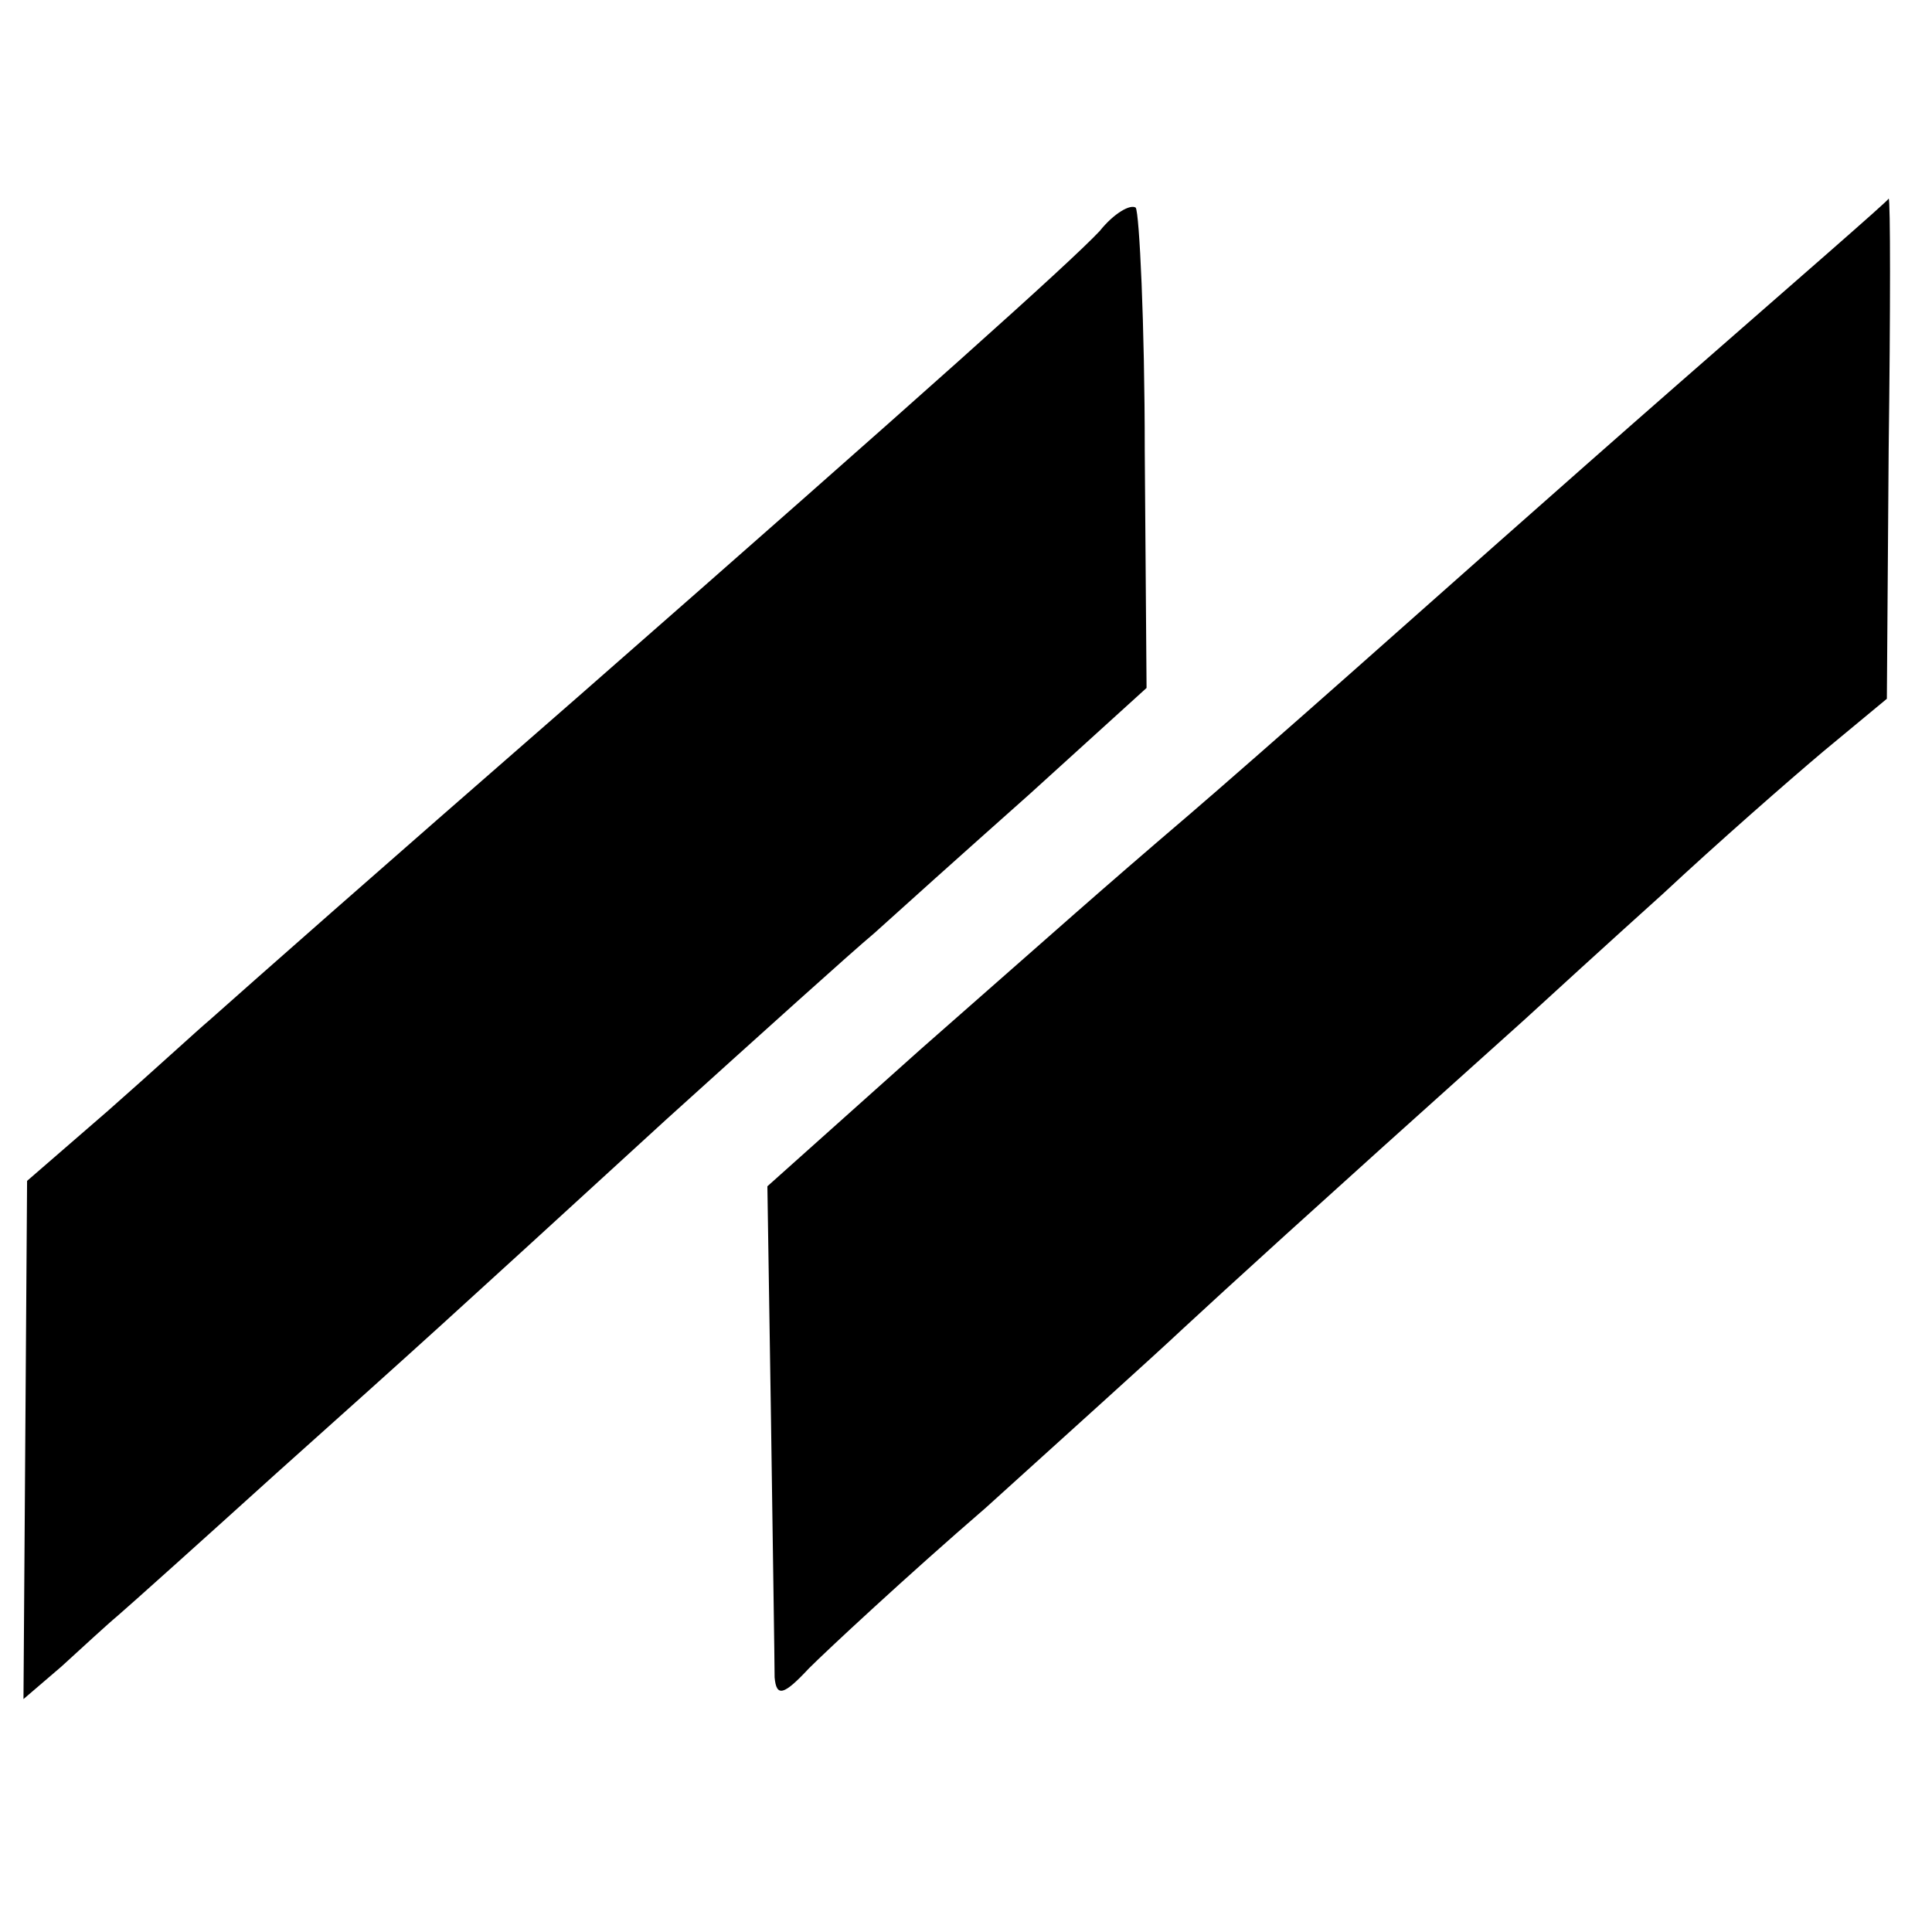
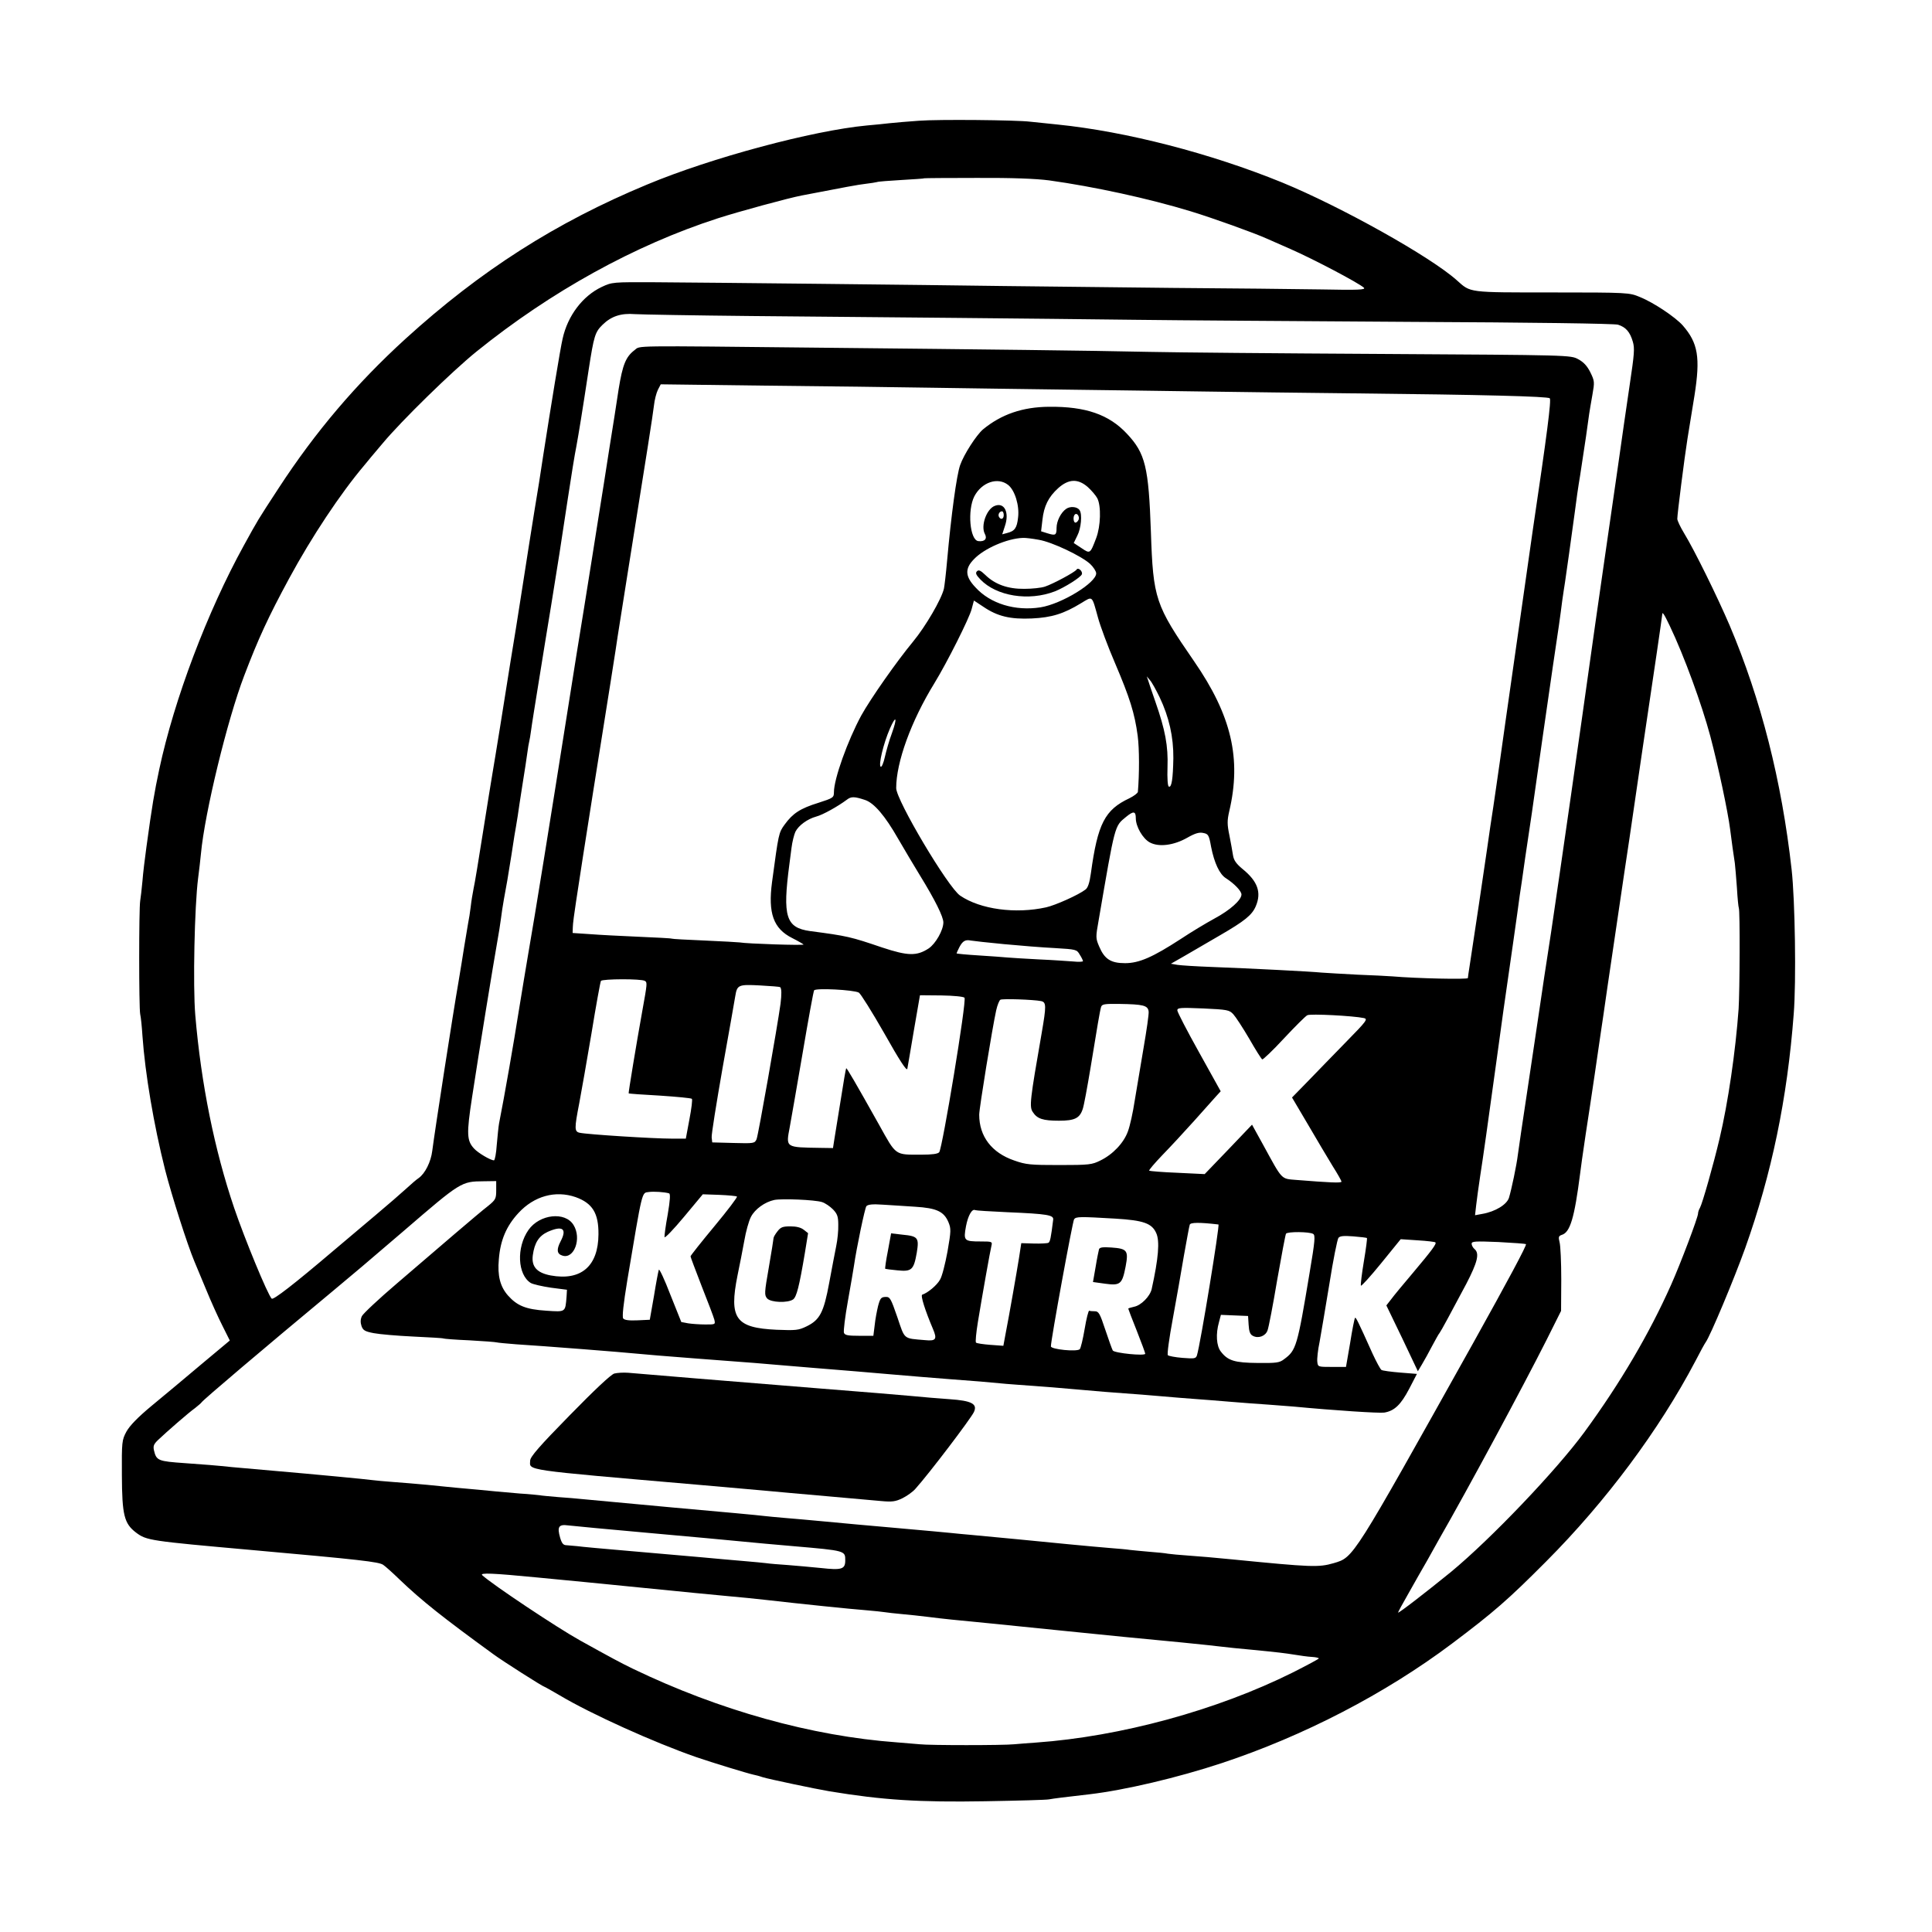
- <svg xmlns="http://www.w3.org/2000/svg" version="1.0" width="107pt" height="107pt" viewBox="0 0 107 107" preserveAspectRatio="xMidYMid meet">
-   <g transform="translate(0,107) scale(0.1,-0.1)" fill="#000000" stroke="none">
-     <path d="M609 942 c-17 -18 -95 -88 -289 -258 -117 -102 -177 -155 -204 -179 -6 -5 -31 -28 -56 -50 l-45 -39 -1 -144 -1 -143 21 18 c11 10 25 23 31 28 7 6 46 41 88 79 86 77 86 77 216 196 52 47 103 93 115 103 11 10 50 45 86 77 l65 59 -1 131 c0 71 -3 132 -5 135 -3 2 -12 -3 -20 -13z" />
-     <path d="M929 857 c-64 -56 -145 -128 -180 -159 -35 -31 -75 -66 -89 -78 -55 -47 -68 -59 -150 -131 l-85 -76 2 -129 c1 -71 2 -135 2 -143 1 -11 5 -10 19 5 10 10 54 51 98 89 43 39 92 83 109 99 26 24 63 58 189 171 12 11 47 43 77 70 30 28 70 63 89 79 l35 29 1 138 c1 77 1 139 0 139 0 -1 -53 -47 -117 -103z" />
+ <svg xmlns="http://www.w3.org/2000/svg" version="1.0" width="1024pt" height="1024pt" viewBox="0 0 1024 1024" preserveAspectRatio="xMidYMid meet">
+   <g transform="translate(0,1024) scale(0.1,-0.1)" fill="#000000" stroke="none">
+     <path d="M4870 9600 c-58 -4 -127 -10 -155 -13 -27 -3 -81 -9 -120 -12 -288 -27 -825 -171 -1165 -313 -484 -201 -883 -456 -1281 -818 -261 -238 -477 -492 -672 -791 -115 -176 -109 -167 -184 -303 -194 -352 -370 -817 -449 -1188 -26 -123 -37 -185 -68 -412 -8 -58 -18 -139 -21 -180 -4 -41 -9 -88 -12 -105 -7 -42 -7 -565 0 -600 4 -17 9 -68 12 -115 14 -199 60 -472 120 -710 35 -137 118 -397 155 -485 5 -11 32 -76 60 -144 28 -69 69 -159 90 -200 l38 -76 -152 -127 c-83 -70 -200 -168 -261 -218 -76 -63 -118 -107 -135 -138 -24 -45 -25 -53 -24 -232 1 -210 12 -255 75 -303 56 -42 72 -44 609 -92 582 -52 678 -63 701 -79 12 -8 51 -43 87 -78 118 -113 232 -203 496 -395 47 -35 264 -173 271 -173 2 0 39 -21 82 -46 166 -99 501 -250 723 -327 84 -29 271 -86 303 -93 11 -2 34 -8 51 -14 28 -9 279 -62 351 -74 284 -47 477 -59 828 -53 171 3 323 7 337 10 27 5 76 11 215 27 187 22 467 88 700 165 435 144 867 368 1220 633 222 167 298 233 500 436 317 318 599 697 791 1062 25 49 50 94 54 99 24 32 152 338 210 500 140 393 223 791 257 1240 14 172 7 606 -11 766 -53 473 -163 903 -328 1293 -66 154 -187 400 -242 490 -20 33 -36 67 -36 76 0 25 38 325 54 425 8 50 25 152 37 228 32 203 19 279 -62 372 -39 44 -155 122 -228 151 -55 23 -61 24 -464 24 -449 0 -431 -2 -505 64 -139 125 -615 391 -927 519 -378 154 -825 270 -1190 307 -60 6 -126 13 -145 15 -72 9 -489 13 -590 5z m690 -316 c238 -33 528 -96 751 -164 118 -36 335 -114 404 -145 16 -7 73 -32 125 -55 121 -53 362 -180 389 -205 11 -11 -30 -13 -225 -9 -132 2 -486 6 -789 8 -302 3 -705 8 -895 10 -421 6 -1531 18 -1845 20 -229 1 -230 1 -286 -25 -101 -48 -180 -152 -207 -274 -12 -50 -62 -357 -103 -620 -11 -77 -32 -207 -46 -290 -13 -82 -42 -262 -63 -400 -21 -137 -50 -317 -64 -400 -13 -82 -38 -238 -55 -345 -17 -107 -36 -220 -41 -250 -5 -30 -28 -170 -50 -310 -22 -140 -44 -275 -50 -300 -5 -25 -12 -67 -15 -95 -3 -27 -10 -70 -15 -95 -4 -25 -13 -79 -20 -120 -6 -41 -20 -124 -30 -185 -28 -159 -125 -786 -139 -895 -7 -58 -38 -120 -72 -144 -11 -7 -41 -33 -67 -57 -26 -24 -99 -87 -162 -140 -63 -53 -164 -138 -224 -189 -207 -176 -318 -262 -326 -253 -21 20 -144 319 -199 481 -104 307 -175 656 -206 1022 -13 155 -4 577 15 725 5 39 12 97 15 130 20 217 140 710 229 943 75 197 128 312 239 517 118 218 271 449 398 599 9 12 53 64 97 116 99 119 368 382 498 487 394 318 839 564 1279 706 108 35 376 108 445 121 223 43 302 58 340 62 25 3 51 7 58 9 6 3 65 7 130 11 64 4 118 7 120 9 1 1 127 2 280 2 187 1 311 -4 382 -13z m-1580 -719 c305 -3 798 -7 1095 -10 297 -3 720 -7 940 -10 220 -3 879 -7 1465 -11 638 -3 1078 -9 1096 -15 41 -13 63 -38 78 -89 11 -36 8 -67 -16 -228 -15 -103 -44 -299 -63 -437 -20 -137 -51 -356 -70 -485 -19 -129 -73 -509 -120 -845 -76 -537 -174 -1213 -189 -1300 -3 -16 -16 -106 -30 -200 -14 -93 -45 -305 -70 -470 -25 -165 -48 -320 -51 -345 -7 -58 -34 -185 -47 -228 -11 -36 -72 -74 -142 -86 l-38 -7 6 53 c3 29 13 98 21 153 15 95 43 294 85 600 33 243 51 369 55 395 4 27 64 444 70 495 3 17 16 107 29 200 14 94 30 199 35 235 24 173 93 651 111 775 30 199 40 270 50 350 6 39 12 84 15 100 6 39 33 232 51 365 7 58 20 148 29 200 8 52 22 145 31 205 17 125 17 125 34 222 12 68 12 73 -11 120 -17 34 -36 54 -64 69 -40 22 -42 22 -1040 28 -550 3 -1106 8 -1235 11 -326 7 -846 13 -1730 22 -1043 11 -963 12 -997 -13 -46 -35 -63 -77 -84 -206 -10 -68 -32 -208 -49 -313 -16 -104 -43 -275 -60 -380 -16 -104 -50 -314 -74 -465 -25 -151 -61 -378 -81 -505 -106 -670 -176 -1105 -216 -1335 -11 -63 -33 -199 -50 -302 -24 -153 -75 -447 -104 -593 -3 -16 -8 -67 -12 -112 -3 -46 -10 -83 -15 -83 -18 0 -84 39 -105 62 -39 42 -41 77 -11 272 36 238 115 720 133 821 8 44 17 100 20 125 3 25 10 72 16 105 17 92 17 91 40 235 11 74 22 142 24 150 1 8 5 33 9 55 3 22 14 96 25 165 11 69 23 145 26 170 3 25 8 52 10 60 2 8 7 35 10 60 3 25 22 142 41 260 19 118 48 298 65 400 16 102 36 226 44 275 8 50 28 182 45 295 17 113 37 237 45 275 13 72 29 168 65 405 28 181 34 200 74 239 46 45 98 62 171 56 33 -2 310 -7 615 -10z m955 -380 c176 -3 496 -7 710 -10 215 -3 543 -7 730 -10 187 -3 549 -7 805 -10 679 -7 1024 -16 1034 -26 9 -8 -14 -188 -90 -699 -10 -73 -117 -819 -129 -905 -2 -16 -9 -64 -15 -105 -6 -41 -20 -140 -31 -220 -11 -80 -27 -185 -34 -235 -8 -49 -23 -153 -34 -230 -18 -125 -66 -448 -91 -610 -5 -33 -10 -64 -10 -69 0 -8 -273 -2 -400 9 -25 2 -108 6 -185 9 -77 4 -162 9 -190 11 -58 6 -375 22 -585 30 -80 3 -160 8 -179 11 l-35 6 70 40 c38 22 123 72 189 110 133 77 171 108 191 155 31 73 10 132 -70 197 -35 29 -47 47 -51 74 -3 21 -12 68 -19 105 -12 57 -12 78 -1 126 66 280 12 509 -186 796 -206 299 -217 330 -229 686 -12 343 -29 416 -127 520 -95 102 -219 145 -413 143 -140 -1 -253 -40 -350 -120 -35 -30 -101 -132 -121 -189 -19 -53 -48 -270 -69 -505 -6 -69 -14 -136 -17 -150 -13 -56 -97 -200 -163 -280 -87 -105 -225 -302 -275 -392 -72 -133 -145 -336 -145 -407 0 -28 -4 -31 -82 -56 -97 -30 -136 -56 -179 -115 -32 -44 -32 -46 -67 -305 -22 -165 7 -247 107 -297 30 -15 57 -31 60 -34 5 -6 -303 4 -339 11 -8 1 -91 6 -185 10 -93 4 -172 8 -175 10 -3 2 -81 6 -175 10 -93 4 -210 10 -260 14 l-90 6 1 30 c0 17 8 77 17 135 9 58 25 164 36 235 11 72 36 229 55 350 72 450 127 798 130 824 2 14 25 157 50 316 112 700 134 842 142 905 3 30 13 68 21 84 l15 29 556 -7 c307 -3 701 -8 877 -11z m408 -515 c36 -28 61 -110 53 -173 -6 -56 -18 -72 -58 -82 l-26 -7 14 43 c25 72 -2 128 -53 108 -44 -16 -76 -106 -53 -149 14 -26 -1 -42 -35 -38 -45 6 -58 164 -21 237 39 75 124 104 179 61z m422 -11 c20 -18 43 -45 51 -60 21 -41 18 -148 -6 -211 -32 -84 -32 -84 -78 -53 l-41 27 19 39 c20 38 27 114 12 135 -12 19 -50 22 -71 7 -28 -19 -51 -65 -51 -101 0 -38 -5 -42 -47 -29 l-35 11 7 60 c8 74 32 122 84 169 55 49 104 51 156 6z m-445 -149 c0 -21 -15 -27 -25 -10 -7 12 2 30 16 30 5 0 9 -9 9 -20z m397 -24 c-4 -9 -11 -16 -17 -16 -11 0 -14 33 -3 43 11 11 26 -10 20 -27z m-211 -107 c71 -12 226 -86 272 -128 17 -16 32 -39 32 -50 0 -50 -183 -162 -295 -180 -134 -21 -266 19 -345 106 -55 58 -57 99 -8 149 54 57 176 110 259 113 14 1 52 -4 85 -10z m314 -414 c12 -44 52 -152 90 -240 78 -183 104 -265 120 -385 9 -68 9 -203 1 -297 -1 -7 -21 -22 -45 -34 -130 -61 -168 -134 -204 -397 -7 -51 -16 -78 -29 -87 -36 -28 -159 -83 -208 -94 -162 -36 -349 -11 -456 62 -64 43 -339 506 -339 570 0 137 79 355 202 555 68 111 186 346 198 394 l12 45 50 -33 c75 -51 143 -67 257 -62 106 5 169 25 261 81 63 38 56 44 90 -78z m3030 -42 c77 -161 170 -417 215 -585 43 -163 93 -399 105 -493 9 -72 17 -128 25 -180 2 -16 7 -75 11 -130 3 -55 8 -103 10 -107 7 -10 5 -444 -1 -535 -16 -224 -56 -499 -101 -688 -32 -136 -91 -344 -104 -367 -6 -10 -10 -23 -10 -30 0 -20 -93 -266 -143 -378 -115 -258 -268 -519 -459 -780 -148 -202 -496 -567 -708 -742 -124 -101 -280 -222 -280 -215 0 3 25 49 56 103 31 55 75 133 99 174 23 41 51 91 62 111 150 261 445 809 570 1057 l77 154 1 166 c0 92 -4 181 -9 198 -7 28 -5 33 12 39 44 13 67 90 97 325 2 19 15 112 29 205 28 180 73 487 81 545 3 19 19 127 35 240 17 113 37 250 45 305 8 55 28 192 45 305 17 113 38 252 46 310 8 58 31 209 49 335 63 422 105 709 105 717 0 19 10 4 40 -59z m-2704 -378 c50 -105 74 -210 73 -324 -2 -108 -9 -157 -24 -150 -6 2 -9 43 -7 103 4 112 -12 197 -64 346 -18 52 -36 104 -39 115 l-7 20 17 -20 c10 -11 32 -51 51 -90z m-1419 -192 c-14 -37 -30 -94 -37 -125 -7 -32 -17 -55 -22 -52 -13 8 14 123 49 203 33 75 40 57 10 -26z m-142 -353 c48 -16 106 -84 175 -205 35 -60 87 -148 116 -195 80 -130 124 -219 124 -249 0 -41 -41 -113 -78 -138 -63 -41 -110 -40 -246 5 -168 57 -184 61 -382 87 -129 18 -147 76 -110 355 2 14 7 52 11 85 4 33 14 72 21 87 17 33 63 67 110 80 35 9 115 54 162 89 23 18 40 18 97 -1z m1435 -97 c0 -44 37 -108 74 -128 48 -26 127 -16 199 25 42 24 64 30 85 25 26 -5 30 -11 41 -73 17 -86 45 -146 79 -167 45 -29 82 -68 82 -86 0 -29 -60 -83 -144 -128 -44 -24 -124 -72 -178 -108 -148 -96 -220 -128 -295 -128 -76 0 -109 22 -137 88 -19 44 -19 50 -3 139 88 513 84 498 145 548 40 33 52 31 52 -7z m-700 -667 c85 -8 207 -18 271 -21 113 -7 116 -7 132 -35 10 -15 17 -31 17 -34 0 -4 -24 -5 -52 -2 -29 2 -111 8 -183 11 -71 4 -146 8 -165 10 -19 2 -88 7 -152 11 -65 4 -118 9 -118 11 0 2 7 17 15 33 17 32 31 41 60 35 11 -2 90 -11 175 -19z m-1902 -195 c13 -8 13 -12 -14 -161 -31 -172 -74 -433 -72 -435 2 -2 76 -7 166 -12 89 -6 165 -13 169 -17 4 -3 -2 -52 -13 -109 l-19 -102 -75 0 c-97 0 -445 22 -487 31 -29 6 -29 22 -3 156 11 57 40 224 65 371 24 148 47 273 50 278 8 11 215 12 233 0z m717 -33 c8 -8 8 -38 2 -88 -17 -123 -118 -697 -127 -718 -10 -22 -13 -23 -122 -20 l-113 3 -3 26 c-2 14 25 181 58 370 34 189 64 360 67 379 10 60 16 63 131 57 57 -3 105 -7 107 -9z m417 -29 c9 -5 70 -102 135 -216 81 -144 119 -202 122 -188 2 11 18 103 35 205 l32 185 113 -1 c64 -1 117 -6 123 -12 13 -13 -117 -798 -134 -819 -7 -9 -39 -13 -93 -13 -144 0 -133 -8 -226 159 -125 223 -171 302 -174 299 -2 -2 -15 -77 -29 -168 -15 -91 -30 -185 -34 -210 l-7 -45 -65 1 c-189 3 -185 0 -164 111 7 39 38 215 68 391 30 177 57 326 61 333 9 13 208 3 237 -12z m966 -45 c28 -6 28 -25 3 -170 -62 -356 -66 -390 -47 -418 23 -36 54 -46 139 -46 83 0 110 13 126 63 6 17 24 115 41 217 36 220 49 299 56 323 5 15 18 17 97 16 127 -2 151 -8 155 -40 2 -13 -11 -101 -27 -194 -16 -94 -37 -219 -47 -280 -9 -60 -25 -133 -36 -162 -22 -61 -80 -122 -146 -154 -44 -22 -59 -24 -217 -24 -153 0 -177 2 -239 24 -120 41 -186 128 -186 243 0 34 70 463 90 553 6 27 16 52 22 56 10 7 176 1 216 -7z m1019 -70 c12 -13 50 -71 84 -129 33 -58 64 -107 69 -110 4 -2 56 47 115 111 59 63 115 119 124 123 15 9 244 -3 300 -15 22 -5 15 -15 -95 -127 -65 -67 -157 -161 -202 -208 l-84 -86 85 -144 c46 -79 105 -178 130 -219 26 -41 47 -78 47 -83 0 -8 -63 -5 -238 9 -84 7 -73 -4 -177 186 l-59 107 -125 -131 -126 -131 -144 7 c-80 3 -147 9 -150 11 -3 3 29 40 70 83 41 42 117 124 169 182 52 58 104 117 117 131 l23 25 -115 207 c-63 113 -115 213 -115 222 0 14 16 15 138 10 128 -6 138 -8 159 -31z m-3907 -932 c0 -45 -3 -51 -42 -83 -24 -18 -104 -86 -178 -149 -74 -64 -213 -182 -308 -264 -95 -81 -178 -159 -184 -172 -8 -17 -8 -34 -2 -52 8 -23 18 -29 65 -38 31 -6 125 -14 209 -18 84 -4 156 -8 159 -10 3 -2 66 -7 139 -10 73 -4 139 -9 145 -11 7 -2 53 -6 102 -10 146 -9 566 -42 644 -50 25 -3 162 -14 305 -25 144 -11 286 -22 316 -24 30 -3 170 -14 310 -26 140 -11 329 -27 420 -35 91 -8 228 -19 305 -25 136 -10 196 -15 300 -25 28 -2 88 -7 135 -10 47 -3 157 -12 245 -20 88 -8 198 -17 245 -20 47 -3 132 -10 190 -15 58 -5 141 -12 185 -15 44 -3 130 -10 190 -15 61 -5 151 -12 200 -15 50 -4 108 -8 130 -10 221 -21 455 -36 482 -32 54 9 88 42 132 126 l41 79 -88 7 c-49 4 -94 10 -100 14 -6 4 -27 43 -47 86 -79 176 -89 195 -93 190 -3 -3 -15 -62 -26 -133 l-22 -127 -74 0 c-74 0 -75 0 -78 27 -2 16 3 63 12 105 8 43 31 182 52 308 20 127 42 236 48 244 8 10 27 12 79 8 38 -3 71 -7 72 -9 2 -2 -5 -57 -16 -122 -11 -66 -18 -124 -16 -130 2 -5 50 48 107 118 l104 128 90 -6 c49 -3 92 -8 94 -11 7 -7 -17 -40 -118 -160 -51 -60 -104 -124 -117 -142 l-25 -32 84 -174 83 -175 22 37 c12 20 36 63 53 96 18 33 35 65 40 70 9 12 58 103 142 261 59 114 71 161 43 184 -8 7 -15 19 -15 28 0 13 18 14 142 9 77 -4 143 -9 146 -11 5 -6 -96 -194 -278 -521 -646 -1156 -634 -1138 -741 -1170 -80 -23 -114 -22 -539 20 -80 8 -183 17 -230 20 -47 3 -96 8 -110 10 -14 3 -56 7 -95 10 -38 3 -86 8 -105 10 -19 3 -66 7 -105 10 -38 3 -137 12 -220 20 -194 19 -346 34 -520 50 -33 3 -80 7 -105 10 -52 5 -93 9 -330 30 -96 8 -245 22 -330 30 -85 8 -186 17 -225 20 -38 3 -86 8 -105 10 -19 3 -237 23 -485 45 -247 23 -466 43 -485 45 -19 2 -73 7 -120 10 -47 4 -92 8 -100 10 -8 1 -55 6 -105 9 -49 4 -106 9 -125 11 -38 4 -135 13 -215 20 -27 3 -95 9 -150 15 -55 5 -136 12 -180 15 -44 3 -93 8 -110 10 -36 5 -298 30 -530 50 -93 8 -190 17 -215 19 -74 8 -160 15 -250 21 -142 10 -151 13 -164 68 -5 23 -1 33 22 55 44 42 162 145 196 169 16 13 32 26 35 31 11 15 318 276 696 590 114 95 170 142 375 318 303 261 305 262 423 263 l67 1 0 -48z m916 -17 c8 -2 6 -35 -7 -112 -11 -59 -18 -114 -17 -120 2 -7 48 41 103 107 l100 120 87 -3 c48 -2 90 -6 94 -9 3 -4 -51 -75 -120 -158 -69 -83 -126 -155 -126 -159 0 -4 27 -75 59 -158 33 -83 63 -162 67 -177 6 -26 6 -26 -47 -26 -30 0 -71 3 -91 6 l-37 7 -58 145 c-31 81 -59 140 -61 132 -3 -8 -15 -71 -26 -140 l-22 -125 -65 -3 c-45 -2 -69 1 -76 10 -6 9 1 75 22 203 81 483 76 462 113 467 26 4 85 0 108 -7z m-495 -20 c89 -32 122 -85 121 -197 -1 -169 -92 -248 -254 -218 -73 14 -102 47 -94 107 9 66 32 102 79 124 79 35 104 17 68 -51 -22 -43 -20 -66 10 -75 62 -20 103 91 59 162 -44 73 -180 58 -239 -26 -65 -93 -58 -237 12 -281 12 -7 60 -18 107 -25 l85 -11 -2 -35 c-7 -85 -3 -83 -108 -76 -108 7 -154 26 -203 81 -41 47 -56 104 -48 192 8 101 40 176 104 245 83 90 196 121 303 84z m1305 -26 c17 -5 43 -23 59 -39 23 -24 28 -38 28 -82 1 -29 -4 -80 -11 -113 -7 -33 -23 -120 -37 -194 -29 -158 -50 -197 -120 -231 -43 -21 -57 -22 -159 -18 -217 10 -253 59 -207 288 11 52 27 135 36 184 8 48 24 105 35 126 21 41 73 79 124 90 41 8 213 1 252 -11z m495 -25 c113 -7 152 -25 176 -82 14 -34 14 -46 -5 -155 -12 -65 -29 -133 -40 -150 -16 -29 -65 -70 -94 -79 -10 -4 15 -83 57 -182 23 -54 16 -65 -42 -59 -117 10 -106 1 -147 122 -35 101 -39 108 -63 107 -23 -1 -28 -7 -39 -48 -6 -25 -15 -71 -18 -102 l-7 -56 -75 0 c-60 0 -76 3 -81 16 -3 10 6 85 21 168 15 83 29 167 32 186 14 97 58 307 66 317 8 9 33 12 87 8 42 -3 119 -7 172 -11z m489 -29 c213 -9 246 -15 242 -40 -12 -97 -16 -116 -25 -122 -6 -3 -40 -5 -77 -4 l-67 2 -12 -78 c-12 -75 -51 -299 -73 -412 l-10 -54 -69 5 c-38 3 -73 8 -76 12 -4 4 1 53 10 109 23 140 65 377 72 405 5 21 3 22 -57 22 -89 0 -92 4 -78 81 11 57 32 94 49 85 3 -2 80 -7 171 -11z m572 -34 c149 -9 193 -25 216 -76 20 -43 12 -135 -24 -298 -9 -38 -56 -86 -93 -93 -17 -4 -31 -8 -31 -10 0 -2 20 -55 45 -117 25 -63 45 -118 45 -122 0 -13 -162 3 -172 17 -4 7 -22 57 -40 111 -28 85 -35 97 -55 97 -13 0 -26 1 -30 3 -4 1 -15 -42 -24 -96 -9 -54 -21 -103 -26 -108 -15 -15 -153 -1 -153 15 -1 30 115 663 123 674 11 14 31 14 219 3z m546 -31 c8 -1 -95 -632 -114 -694 -6 -17 -13 -18 -77 -13 -38 3 -73 10 -77 14 -5 4 7 91 26 193 19 102 45 253 59 335 15 83 28 156 31 164 4 12 50 13 152 1z m502 -50 c12 -7 10 -36 -19 -207 -65 -391 -71 -410 -135 -457 -24 -19 -41 -21 -140 -20 -122 1 -158 12 -195 60 -24 30 -28 94 -10 157 l10 38 72 -3 72 -3 3 -47 c2 -35 8 -51 22 -58 29 -16 67 -2 78 28 6 15 29 134 51 266 23 131 44 242 47 247 7 12 125 11 144 -1z m-3520 -1585 c212 -19 432 -39 490 -45 58 -6 182 -17 275 -25 278 -24 275 -24 275 -76 0 -46 -19 -52 -127 -40 -54 5 -134 13 -178 16 -44 3 -96 7 -115 10 -19 2 -66 7 -105 10 -38 3 -90 8 -115 10 -47 5 -113 10 -510 45 -129 11 -251 22 -270 25 -19 2 -45 4 -57 5 -17 0 -25 9 -34 39 -17 59 -8 73 43 66 24 -3 216 -21 428 -40z m-592 -236 c119 -11 372 -36 562 -55 190 -19 392 -39 450 -44 58 -5 148 -14 200 -20 184 -21 444 -48 535 -55 39 -3 81 -8 95 -10 14 -2 54 -7 90 -10 36 -3 99 -10 140 -15 86 -11 129 -15 335 -35 83 -8 260 -26 395 -40 257 -26 355 -36 610 -60 85 -9 171 -17 190 -20 50 -6 127 -14 185 -19 144 -14 174 -18 225 -26 30 -5 72 -11 93 -12 20 -1 37 -5 37 -8 0 -3 -62 -36 -137 -74 -403 -201 -914 -340 -1362 -372 -36 -2 -88 -7 -116 -9 -55 -6 -452 -6 -500 0 -16 1 -70 6 -120 10 -453 33 -943 170 -1400 390 -66 32 -116 59 -280 150 -121 67 -466 297 -519 346 -15 14 55 11 292 -12z" />
+     <path d="M5706 7221 c-9 -14 -125 -76 -167 -90 -20 -7 -70 -12 -110 -12 -86 -1 -155 23 -207 74 -25 24 -35 28 -44 19 -9 -9 -5 -19 18 -43 85 -89 257 -117 396 -63 52 21 136 74 142 90 6 16 -20 39 -28 25z" />
+     <path d="M3256 2960 c-19 -6 -105 -87 -237 -222 -162 -165 -208 -219 -209 -239 -1 -54 -55 -47 895 -129 140 -12 191 -17 340 -30 61 -6 211 -19 335 -30 124 -11 255 -23 292 -26 56 -5 74 -3 111 15 24 12 55 34 68 49 74 82 296 375 311 408 20 43 -12 60 -129 68 -54 4 -145 11 -203 17 -140 12 -183 16 -475 39 -489 39 -981 80 -1025 84 -25 2 -58 0 -74 -4z" />
+     <path d="M4121 3714 c-12 -15 -21 -31 -21 -36 0 -5 -11 -74 -25 -155 -24 -137 -24 -147 -9 -165 20 -22 110 -25 138 -5 18 14 32 67 62 246 l17 105 -23 18 c-15 12 -39 18 -70 18 -41 0 -52 -4 -69 -26z" />
+     <path d="M4706 3610 c-10 -50 -16 -93 -14 -95 2 -1 31 -5 64 -8 76 -8 87 2 103 93 13 80 7 88 -76 96 l-60 7 -17 -93z" />
+     <path d="M5825 3619 c-2 -8 -11 -50 -18 -94 l-14 -80 65 -9 c80 -11 90 -2 108 91 16 85 9 95 -76 101 -44 3 -61 1 -65 -9z" />
  </g>
</svg>
